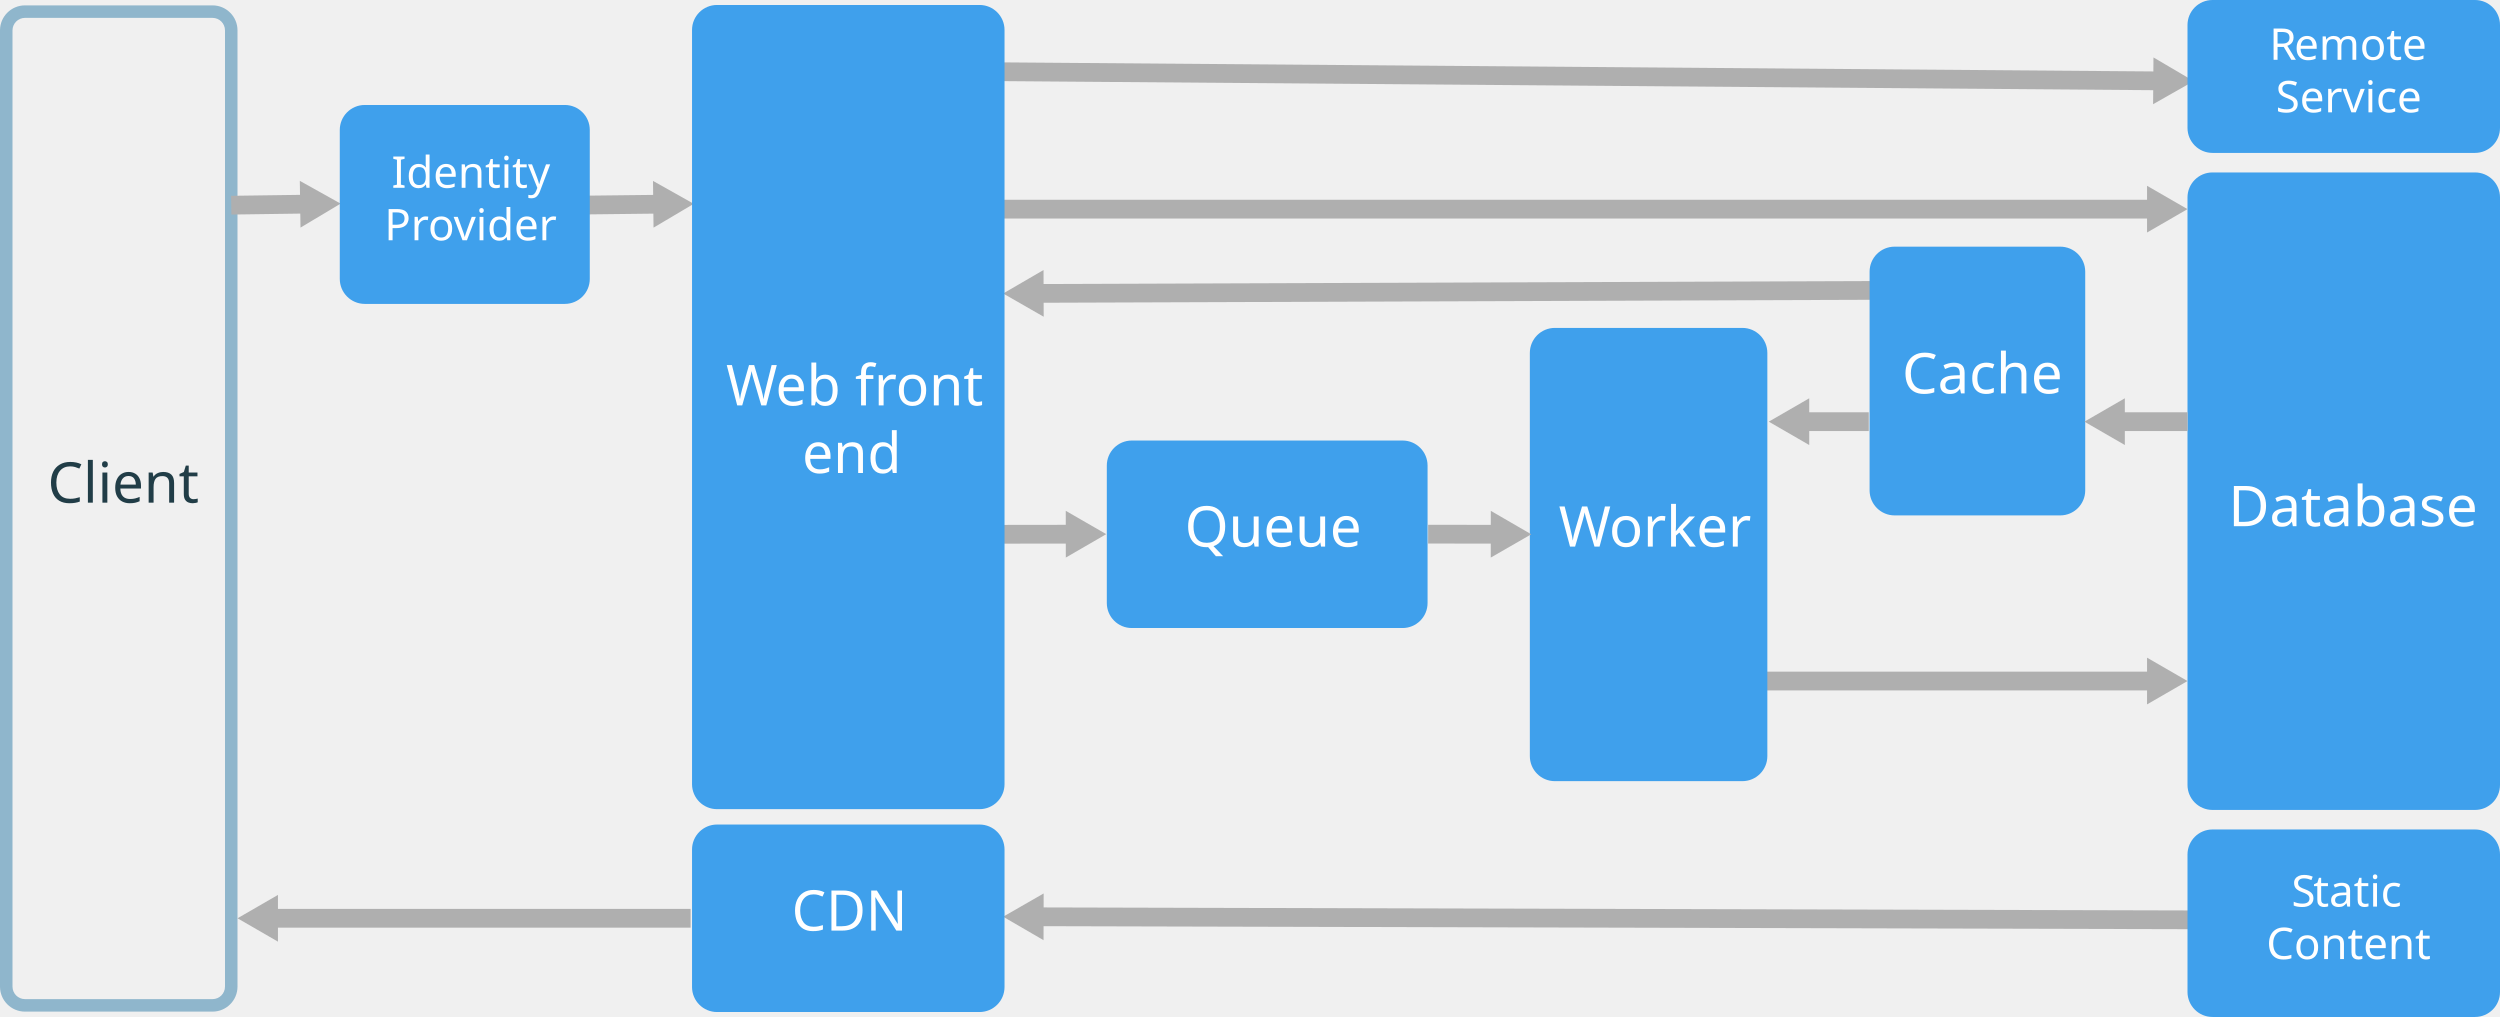
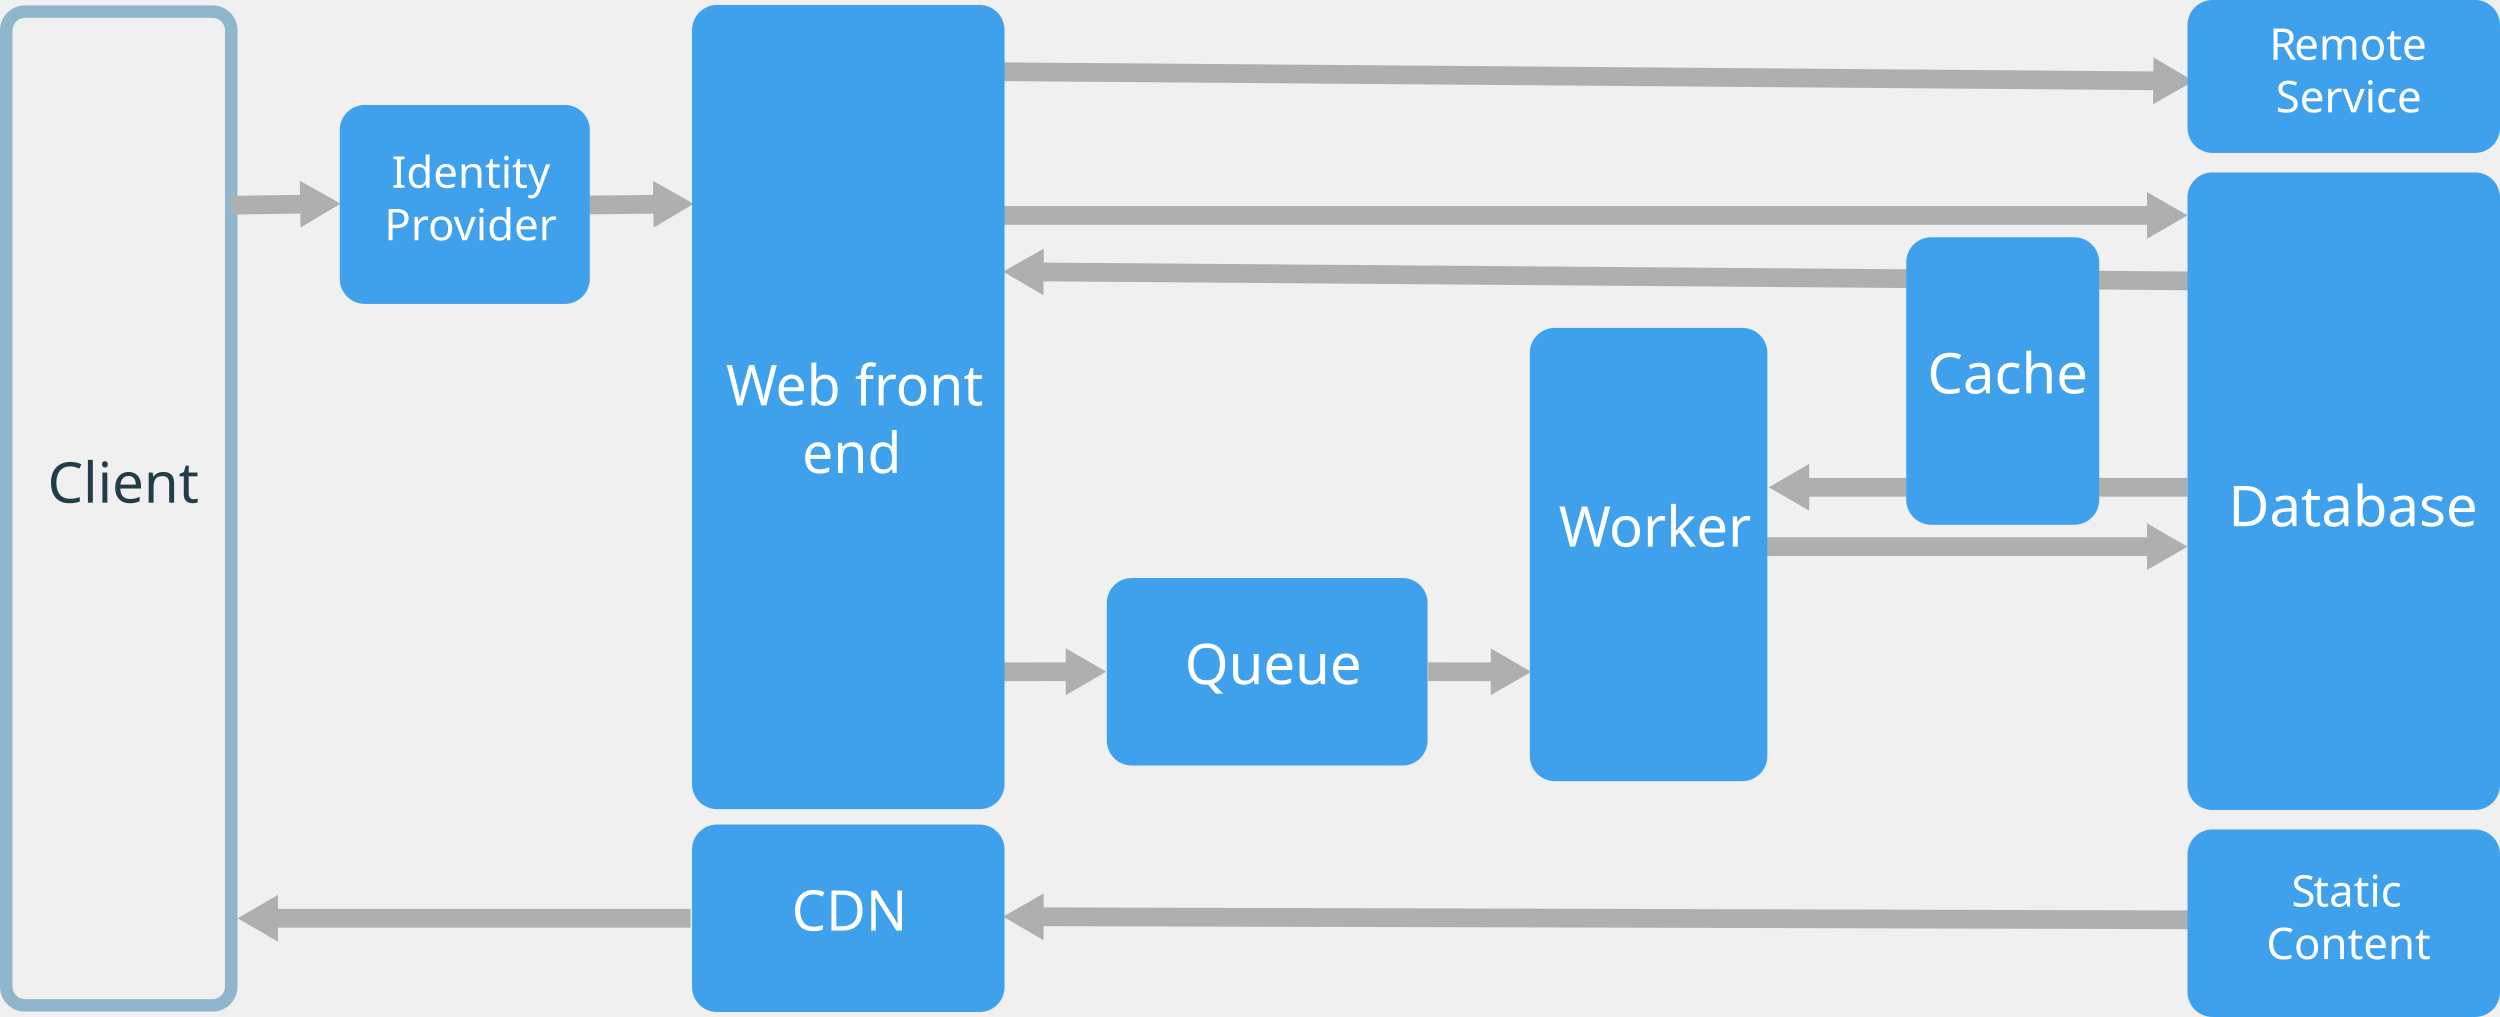
<svg xmlns="http://www.w3.org/2000/svg" id="Layer_1" data-name="Layer 1" width="800" height="325.43" viewBox="0 0 800 325.43">
  <defs>
    <style>.cls-1,.cls-3{fill:none;stroke:#afafaf;stroke-width:6px;}.cls-1{stroke-miterlimit:10;}.cls-2{fill:#afafaf;}.cls-3{stroke-linejoin:bevel;}.cls-4{fill:#3fa0ec;}.cls-5,.cls-8{font-size:18px;}.cls-12,.cls-14,.cls-5,.cls-9{fill:#fff;}.cls-12,.cls-14,.cls-5,.cls-8,.cls-9{font-family:SegoeUI, Segoe UI;}.cls-6{letter-spacing:-0.04em;}.cls-7{fill:#8fb6cc;}.cls-8{fill:#213d47;}.cls-9{font-size:14px;}.cls-10{letter-spacing:-0.03em;}.cls-11{letter-spacing:-0.03em;}.cls-12{font-size:18.04px;}.cls-13{letter-spacing:-0.04em;}.cls-14{font-size:17.97px;}</style>
  </defs>
+   <line class="cls-1" x1="576.76" y1="155.93" x2="700" y2="155.93" />
+   <polygon class="cls-2" points="578.95 163.41 566 155.93 578.95 148.45 578.95 163.41" />
  <line class="cls-1" x1="331.76" y1="293.37" x2="703" y2="294.35" />
  <polygon class="cls-2" points="333.93 300.86 321 293.35 333.97 285.9 333.93 300.86" />
-   <line class="cls-1" x1="564" y1="217.93" x2="689.24" y2="217.93" />
-   <polygon class="cls-2" points="687.05 225.41 700 217.93 687.05 210.45 687.05 225.41" />
-   <line class="cls-1" x1="331.76" y1="93.89" x2="599" y2="92.93" />
-   <polygon class="cls-2" points="333.98 101.36 321 93.92 333.93 86.4 333.98 101.36" />
-   <line class="cls-1" x1="321" y1="66.93" x2="689.24" y2="66.93" />
-   <polygon class="cls-2" points="687.05 74.41 700 66.92 687.05 59.45 687.05 74.41" />
+   <line class="cls-1" x1="564" y1="174.93" x2="689.24" y2="174.93" />
+   <polygon class="cls-2" points="687.05 182.41 700 174.93 687.05 167.45 687.05 182.41" />
+   <line class="cls-1" x1="331.76" y1="87.01" x2="706" y2="89.93" />
+   <polygon class="cls-2" points="333.89 94.5 321 86.92 334.01 79.55 333.89 94.5" />
+   <line class="cls-1" x1="321" y1="68.93" x2="689.24" y2="68.93" />
+   <polygon class="cls-2" points="687.05 76.41 700 68.92 687.05 61.45 687.05 76.41" />
  <line class="cls-3" x1="321" y1="22.96" x2="691.24" y2="25.88" />
  <polygon class="cls-2" points="688.99 33.34 702 25.96 689.11 18.38 688.99 33.34" />
  <line class="cls-1" x1="188" y1="65.61" x2="211.24" y2="65.34" />
  <polygon class="cls-2" points="209.13 72.85 222 65.22 208.96 57.89 209.13 72.85" />
  <rect class="cls-4" x="489.55" y="104.93" width="76" height="145.04" rx="8" ry="8" />
  <text class="cls-5" transform="translate(498.78 174.92)">
    <tspan class="cls-6">W</tspan>
    <tspan x="16.11" y="0">orker</tspan>
  </text>
-   <rect class="cls-4" x="598.27" y="78.93" width="69" height="86" rx="8" ry="8" />
-   <text class="cls-5" transform="translate(608.66 125.88)">Cache</text>
  <path class="cls-7" d="M68,156.79a4,4,0,0,1,4,4v306a4,4,0,0,1-4,4H8a4,4,0,0,1-4-4v-306a4,4,0,0,1,4-4H68m0-4H8a8,8,0,0,0-8,8v306a8,8,0,0,0,8,8H68a8,8,0,0,0,8-8v-306a8,8,0,0,0-8-8Z" transform="translate(0 -151.07)" />
  <text class="cls-8" transform="translate(15.22 160.85)">Client</text>
  <line class="cls-1" x1="74" y1="65.66" x2="98.24" y2="65.32" />
  <polygon class="cls-2" points="96.16 72.83 109 65.16 95.94 57.87 96.16 72.83" />
-   <line class="cls-1" x1="321" y1="170.97" x2="343.24" y2="170.94" />
-   <polygon class="cls-2" points="341.06 178.42 354 170.93 341.04 163.46 341.06 178.42" />
+   <line class="cls-1" x1="321" y1="214.97" x2="343.24" y2="214.94" />
+   <polygon class="cls-2" points="341.06 222.42 354 214.93 341.04 207.46 341.06 222.42" />
  <rect class="cls-4" x="700" width="100" height="48.93" rx="8" ry="8" />
  <text class="cls-9" transform="translate(726.19 19.14)">
    <tspan class="cls-10">R</tspan>
    <tspan x="7.96" y="0">emote</tspan>
    <tspan x="2.05" y="16.8">Service</tspan>
  </text>
  <rect class="cls-4" x="700" y="265.43" width="100" height="60" rx="8" ry="8" />
  <text class="cls-9" transform="translate(733.27 290.11)">
    <tspan class="cls-11">S</tspan>
    <tspan x="6.99" y="0">tatic</tspan>
    <tspan x="-8.04" y="16.8">Content</tspan>
  </text>
  <rect class="cls-4" x="700" y="55.18" width="100" height="204" rx="8" ry="8" />
  <text class="cls-5" transform="translate(713.09 168.38)">Database</text>
-   <rect class="cls-4" x="354.18" y="140.97" width="102.64" height="60" rx="8" ry="8" />
-   <text class="cls-5" transform="translate(379.11 174.92)">Queue</text>
+   <rect class="cls-4" x="354.18" y="184.97" width="102.64" height="60" rx="8" ry="8" />
+   <text class="cls-5" transform="translate(379.11 218.92)">Queue</text>
  <rect class="cls-4" x="221.45" y="1.59" width="100" height="257.34" rx="8" ry="8" />
  <text class="cls-12" transform="translate(232.35 129.72) scale(0.98 1)">
    <tspan class="cls-13">W</tspan>
    <tspan x="16.14" y="0">eb front</tspan>
    <tspan x="24.83" y="21.65">end</tspan>
  </text>
  <rect class="cls-4" x="221.45" y="263.85" width="100" height="60" rx="8" ry="8" />
  <text class="cls-14" transform="translate(253.35 297.79) scale(0.97 1)">CDN</text>
  <rect class="cls-4" x="108.73" y="33.59" width="80" height="63.66" rx="8" ry="8" />
  <text class="cls-9" transform="translate(125.29 60.09)">Identity<tspan x="-2.29" y="16.8">Provider</tspan>
  </text>
-   <line class="cls-1" x1="576.76" y1="134.93" x2="598" y2="134.93" />
-   <polygon class="cls-2" points="578.95 142.41 566 134.93 578.95 127.45 578.95 142.41" />
-   <line class="cls-1" x1="457" y1="170.93" x2="479.24" y2="170.96" />
-   <polygon class="cls-2" points="477.04 178.43 490 170.97 477.06 163.47 477.04 178.43" />
+   <line class="cls-1" x1="457" y1="214.95" x2="479.24" y2="214.98" />
+   <polygon class="cls-2" points="477.04 222.45 490 214.99 477.06 207.5 477.04 222.45" />
  <line class="cls-1" x1="86.76" y1="293.85" x2="221" y2="293.85" />
  <polygon class="cls-2" points="88.95 301.33 76 293.85 88.95 286.37 88.95 301.33" />
-   <line class="cls-1" x1="677.76" y1="134.93" x2="700" y2="134.93" />
-   <polygon class="cls-2" points="679.95 142.41 667 134.93 679.95 127.45 679.95 142.41" />
+   <rect class="cls-4" x="610" y="75.93" width="61.75" height="92" rx="8" ry="8" />
+   <text class="cls-5" transform="translate(616.77 125.88)">Cache</text>
</svg>
